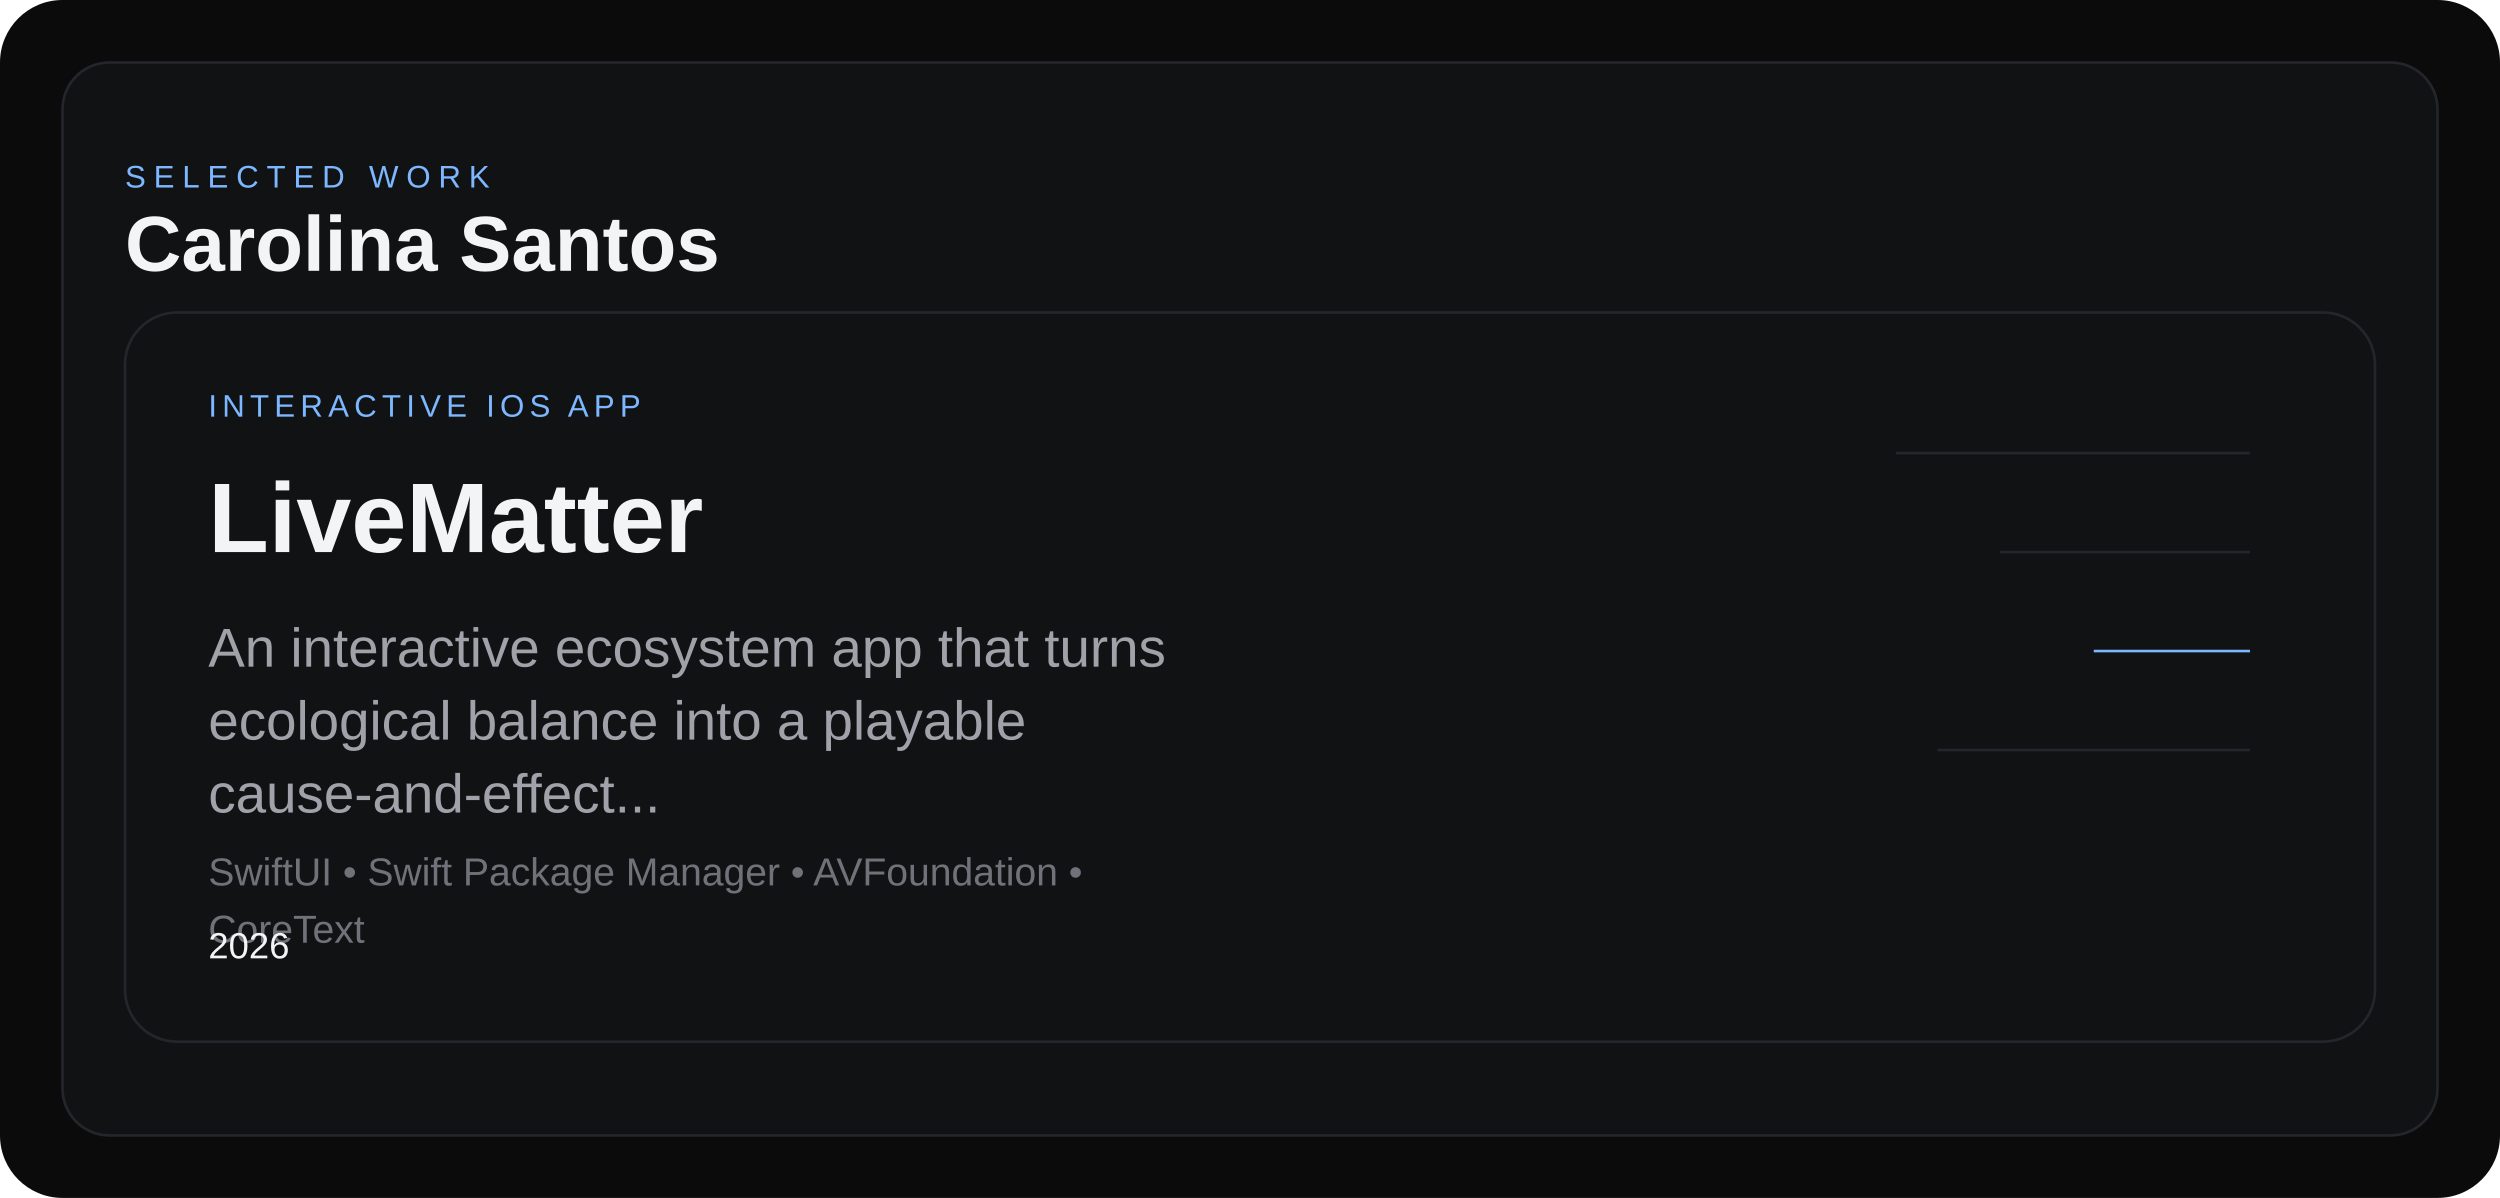
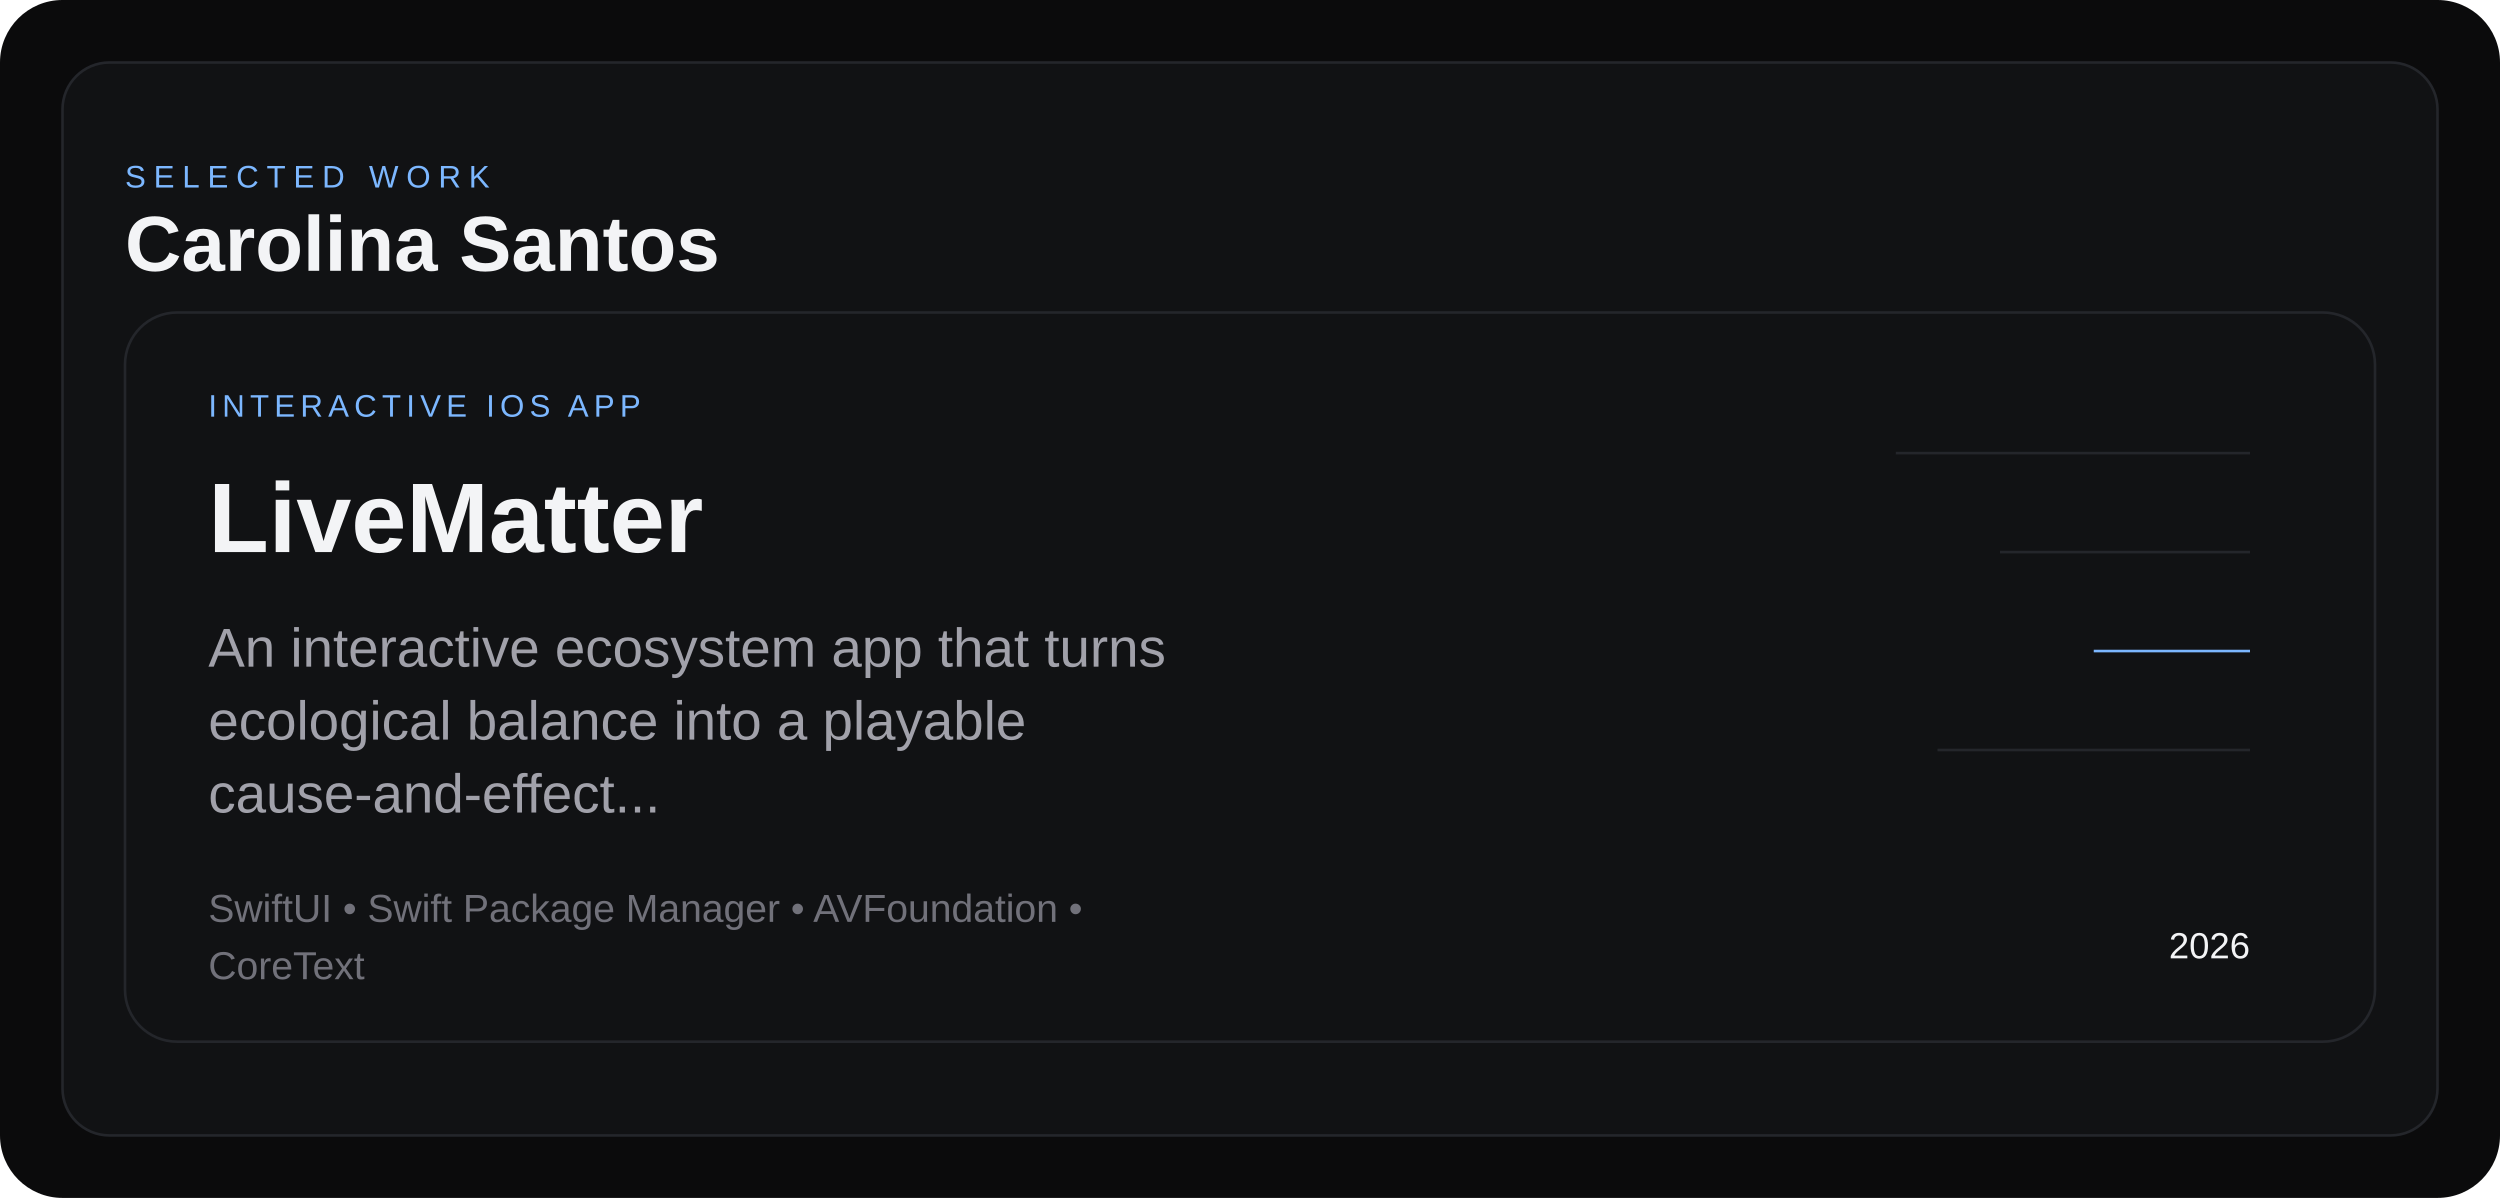
<svg xmlns="http://www.w3.org/2000/svg" width="960" height="460" viewBox="0 0 960 460" fill="none" role="img" aria-labelledby="latestProjectsTitle latestProjectsDesc">
  <rect width="960" height="460" rx="24" fill="#0B0B0C" />
  <rect x="24" y="24" width="912" height="412" rx="18" fill="#111214" stroke="#24262B" />
  <text x="48" y="72" fill="#7CB7FF" font-size="12" font-family="Segoe UI, Arial, sans-serif" letter-spacing="3">SELECTED WORK</text>
  <text x="48" y="104" fill="#F3F4F6" font-size="30" font-weight="700" font-family="Avenir Next, Segoe UI, Arial, sans-serif">Carolina Santos</text>
  <a href="https://carolina-s-santos.github.io/portfolio/project/?slug=live-matter">
    <g transform="translate(48, 120)">
      <rect width="864" height="280" rx="20" fill="#111214" stroke="#24262B" />
      <text x="32" y="40" fill="#7CB7FF" font-size="12" font-family="Segoe UI, Arial, sans-serif" letter-spacing="2">INTERACTIVE IOS APP</text>
      <text x="32" y="92" fill="#F3F4F6" font-size="38" font-weight="700" font-family="Avenir Next, Segoe UI, Arial, sans-serif">LiveMatter</text>
      <text x="32" y="136" fill="#A1A1AA" font-size="21" font-family="Segoe UI, Arial, sans-serif">An interactive ecosystem app that turns</text>
      <text x="32" y="164" fill="#A1A1AA" font-size="21" font-family="Segoe UI, Arial, sans-serif">ecological balance into a playable</text>
      <text x="32" y="192" fill="#A1A1AA" font-size="21" font-family="Segoe UI, Arial, sans-serif">cause-and-effect...</text>
-       <text x="32" y="220" fill="#71717A" font-size="15" font-family="Segoe UI, Arial, sans-serif">SwiftUI • Swift Package Manager • AVFoundation •</text>
-       <text x="32" y="242" fill="#71717A" font-size="15" font-family="Segoe UI, Arial, sans-serif">CoreText</text>
-       <text x="32" y="248" fill="#F3F4F6" font-size="14" font-family="Segoe UI, Arial, sans-serif">2026</text>
+       <text x="32" y="234" fill="#71717A" font-size="15" font-family="Segoe UI, Arial, sans-serif">SwiftUI • Swift Package Manager • AVFoundation •</text>
+       <text x="32" y="256" fill="#71717A" font-size="15" font-family="Segoe UI, Arial, sans-serif">CoreText</text>
+       <text x="816" y="248" text-anchor="end" fill="#F3F4F6" font-size="14" font-family="Segoe UI, Arial, sans-serif">2026</text>
      <line x1="680" y1="54" x2="816" y2="54" stroke="#24262B" />
      <line x1="720" y1="92" x2="816" y2="92" stroke="#24262B" />
      <line x1="756" y1="130" x2="816" y2="130" stroke="#7CB7FF" />
      <line x1="696" y1="168" x2="816" y2="168" stroke="#24262B" />
    </g>
  </a>
</svg>
